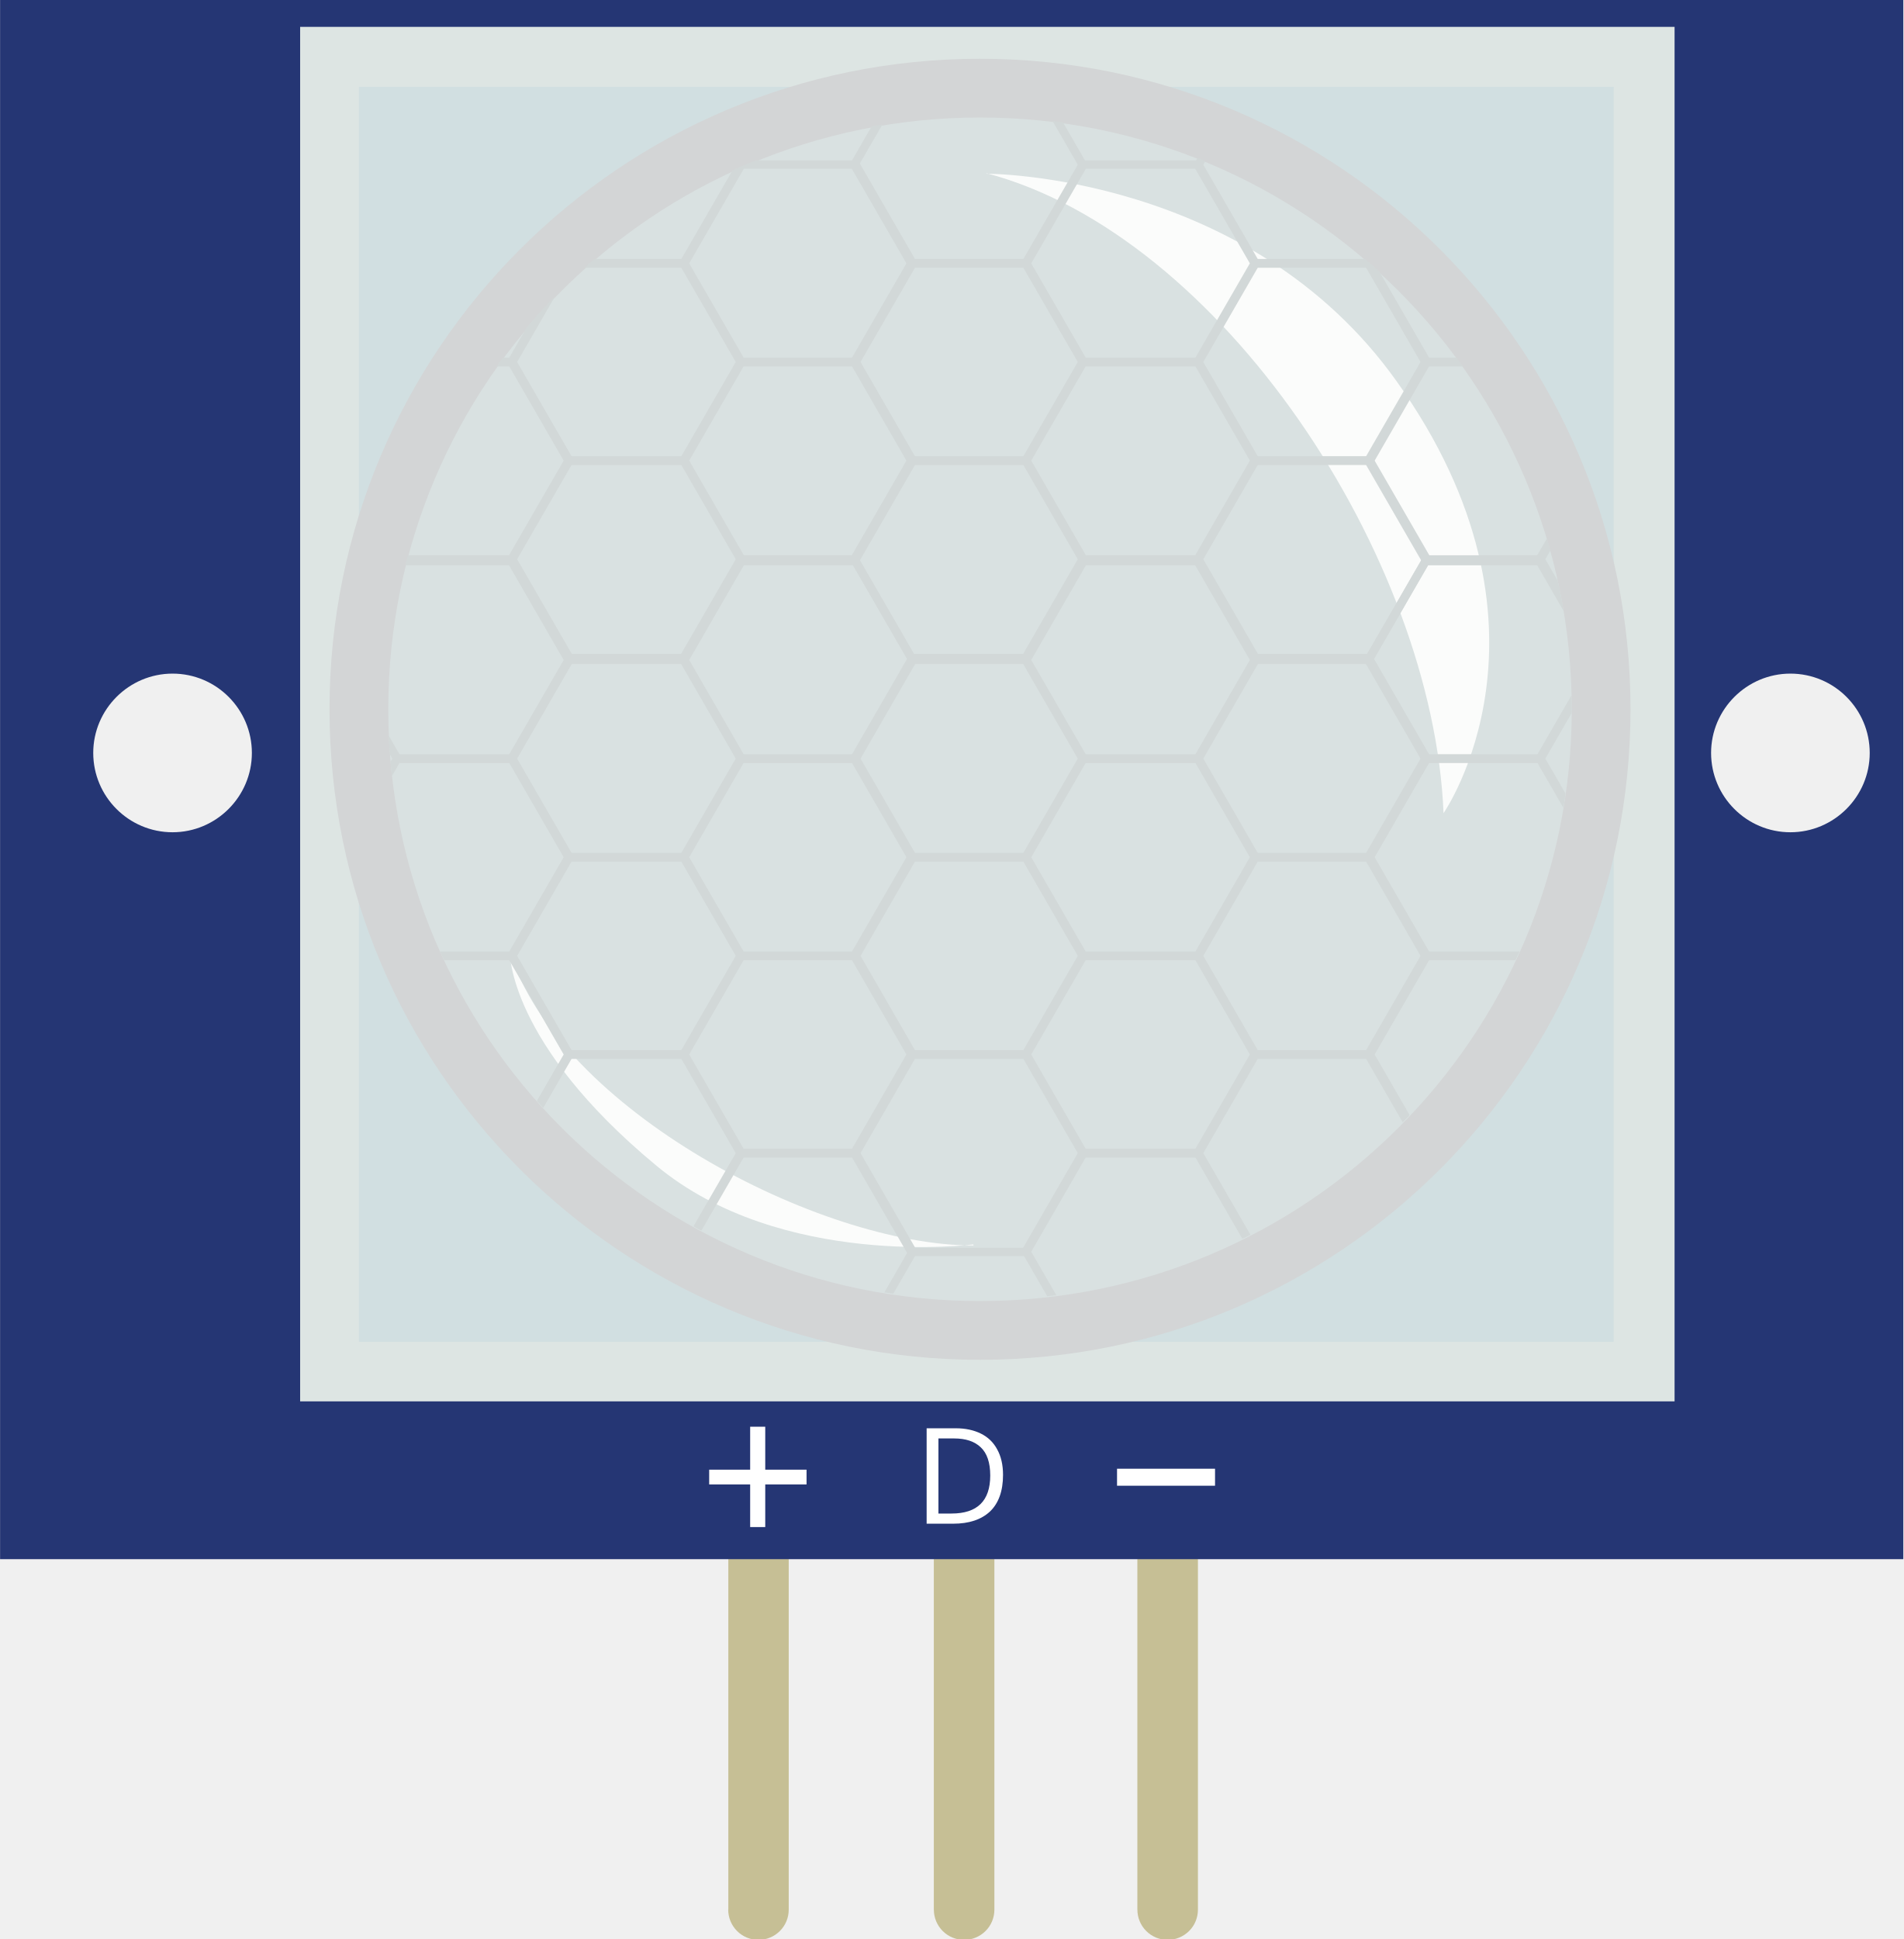
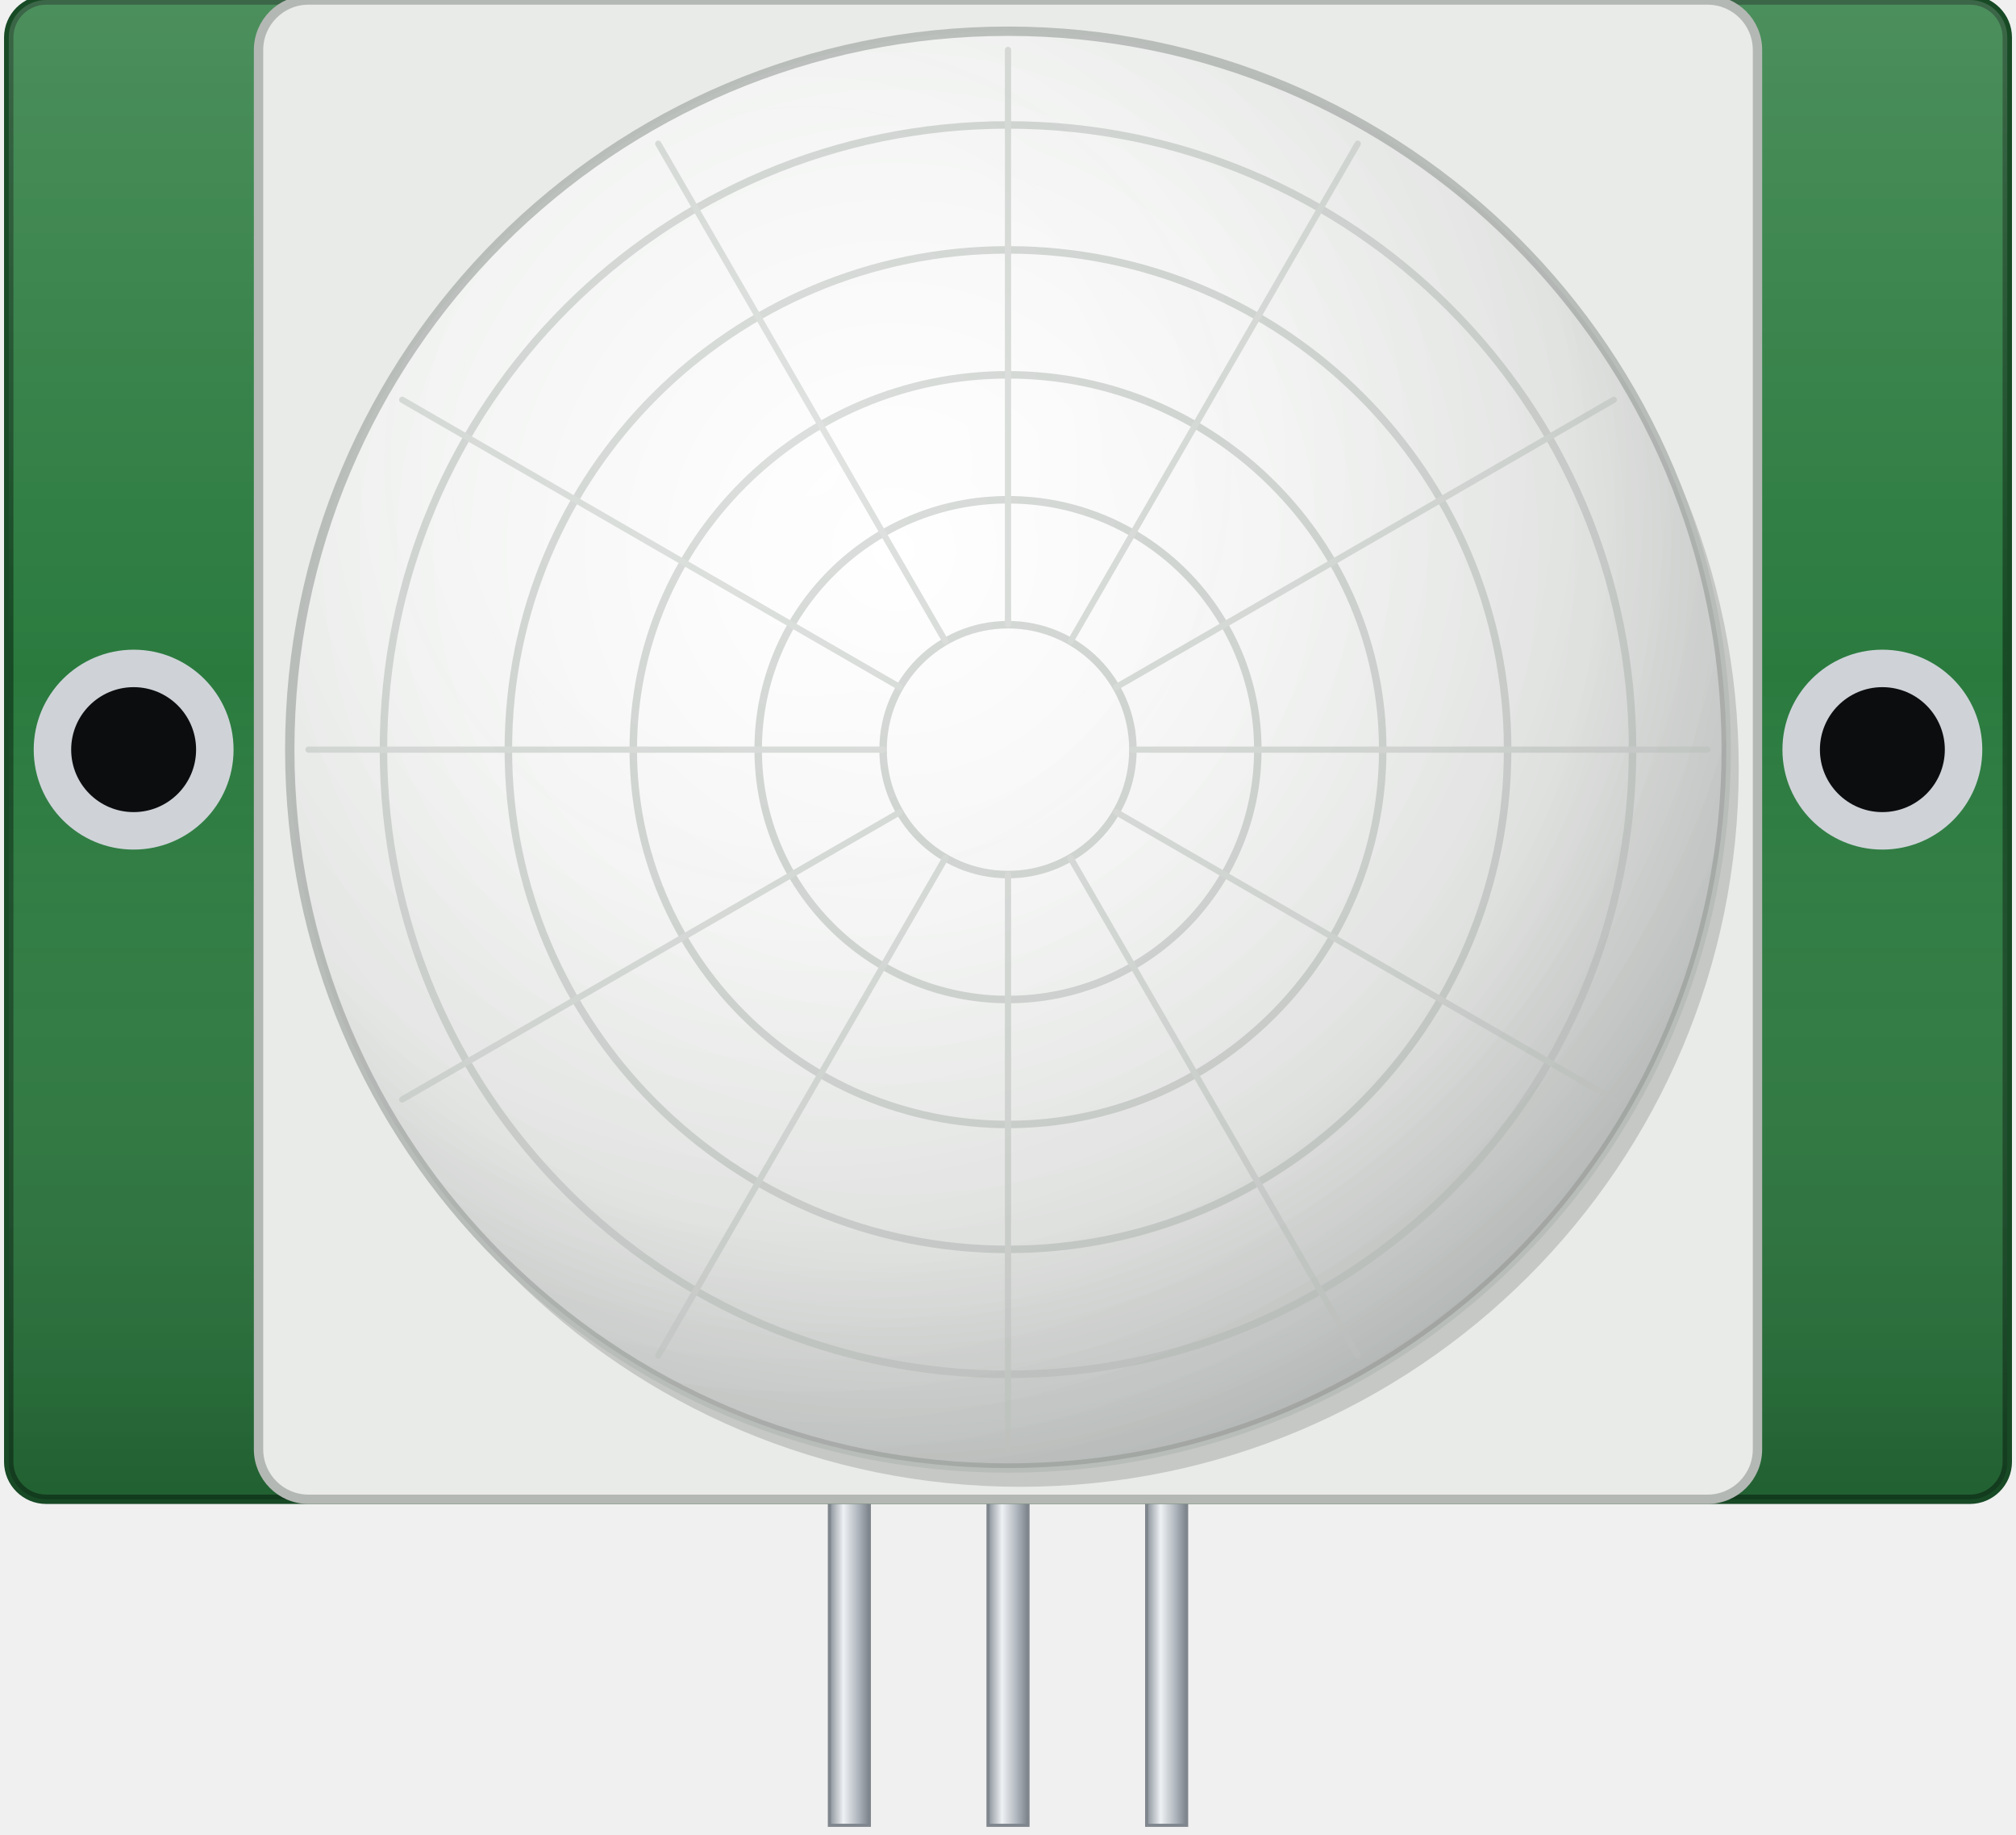
- <svg xmlns="http://www.w3.org/2000/svg" width="24mm" height="24.448mm" version="1.1" viewBox="0 0 90.7 92.4">
-   <g fill="#c6bf95">
-     <path d="m54.2 91c0 0.383 0.151 0.749 0.422 1.02 0.27 0.27 0.636 0.422 1.02 0.422h1e-3c0.382 0 0.748-0.152 1.02-0.422s0.422-0.636 0.422-1.02v-26.1c0-0.234-0.189-0.423-0.423-0.423h-2.04c-0.234 0-0.423 0.189-0.423 0.423v26.1z" />
-     <path d="m44.5 91c0 0.383 0.151 0.749 0.422 1.02 0.27 0.27 0.636 0.422 1.02 0.422h1e-3c0.382 0 0.748-0.152 1.02-0.422s0.422-0.636 0.422-1.02v-26.1c0-0.234-0.189-0.423-0.423-0.423h-2.04c-0.234 0-0.423 0.189-0.423 0.423v26.1z" />
-     <path d="m34.7 91c0 0.383 0.152 0.749 0.422 1.02s0.637 0.422 1.02 0.422 0.749-0.152 1.02-0.422 0.422-0.636 0.422-1.02v-26.1c0-0.234-0.19-0.423-0.424-0.423h-2.03c-0.234 0-0.424 0.189-0.424 0.423v26.1z" />
-   </g>
-   <path d="m90.7 0h-90.7v74.3h90.7zm-5.38 32.1c2.09 0 3.78 1.7 3.78 3.78s-1.7 3.78-3.78 3.78c-2.09 0-3.78-1.7-3.78-3.78s1.7-3.78 3.78-3.78zm-77.1 0c2.09 0 3.78 1.7 3.78 3.78s-1.7 3.78-3.78 3.78c-2.09 0-3.78-1.7-3.78-3.78s1.7-3.78 3.78-3.78z" fill="#253674" />
-   <rect x="14.3" y="1.28" width="65.5" height="65.5" fill="#dde5e3" />
-   <rect x="17.1" y="4.14" width="59.8" height="59.8" fill="#d1dfe1" />
-   <circle cx="46.7" cy="33.8" r="31" fill="#d3d5d6" />
-   <circle cx="46.7" cy="33.8" r="28.2" fill="#d9e1e1" />
-   <clipPath id="a">
-     <circle cx="52.5" cy="39.2" r="28.2" />
-   </clipPath>
-   <g transform="translate(-5.81 -5.45)" clip-path="url(#a)" fill="#fbfcfb">
-     <path d="m52.8 13.7c11.2 2.94 21.3 18.3 21.8 30.5 0 0 6.16-8.84-2.25-20.6-7.05-9.89-19.5-9.87-19.5-9.87z" />
-     <path d="m52.2 64.8c-7.37 0.013-19.8-6.53-22.1-14 0 0-0.102 4.33 6.99 10.2 5.95 4.94 15.1 3.75 15.1 3.75z" />
-     <g fill="none" stroke="#d2d8d8" stroke-width=".4px">
-       <path d="m32.9 18-2.72 4.71h-5.44l-2.72-4.71 2.72-4.71h5.44z" />
-       <path d="m32.9 27.4-2.72 4.71h-5.44l-2.72-4.71 2.72-4.71h5.44z" />
-       <path d="m32.9 36.9-2.72 4.71h-5.44l-2.72-4.71 2.72-4.71h5.44z" />
-       <path d="m32.9 46.3-2.72 4.71h-5.44l-2.72-4.71 2.72-4.71h5.44z" />
-       <path d="m32.9 55.7-2.72 4.71h-5.44l-2.72-4.71 2.72-4.71h5.44z" />
-       <path d="m32.9 65.1-2.72 4.71h-5.44l-2.72-4.71 2.72-4.71h5.44z" />
-       <path d="m41.1 13.3-2.72 4.71h-5.44l-2.72-4.71 2.72-4.71h5.44z" />
-       <path d="m41.1 22.7-2.72 4.71h-5.44l-2.72-4.71 2.72-4.71h5.44z" />
-       <path d="m41.1 32.1-2.72 4.71h-5.44l-2.72-4.71 2.72-4.71h5.44z" />
-       <path d="m41.1 41.6-2.72 4.71h-5.44l-2.72-4.71 2.72-4.71h5.44z" />
-       <path d="m41.1 51-2.72 4.71h-5.44l-2.72-4.71 2.72-4.71h5.44z" />
-       <path d="m41.1 60.4-2.72 4.71h-5.44l-2.72-4.71 2.72-4.71h5.44z" />
-       <path d="m49.3 18-2.72 4.71h-5.44l-2.72-4.71 2.72-4.71h5.44z" />
-       <path d="m49.3 27.4-2.72 4.71h-5.44l-2.72-4.71 2.72-4.71h5.44z" />
-       <path d="m49.3 36.9-2.72 4.71h-5.44l-2.72-4.71 2.72-4.71h5.44z" />
-       <path d="m49.3 46.3-2.72 4.71h-5.44l-2.72-4.71 2.72-4.71h5.44z" />
-       <path d="m49.3 55.7-2.72 4.71h-5.44l-2.72-4.71 2.72-4.71h5.44z" />
-       <path d="m49.3 65.1-2.72 4.71h-5.44l-2.72-4.71 2.72-4.71h5.44z" />
-       <path d="m57.4 13.3-2.72 4.71h-5.44l-2.72-4.71 2.72-4.71h5.44z" />
-       <path d="m57.4 22.7-2.72 4.71h-5.44l-2.72-4.71 2.72-4.71h5.44z" />
-       <path d="m57.4 32.1-2.72 4.71h-5.44l-2.72-4.71 2.72-4.71h5.44z" />
-       <path d="m57.4 41.6-2.72 4.71h-5.44l-2.72-4.71 2.72-4.71h5.44z" />
-       <path d="m57.4 51-2.72 4.71h-5.44l-2.72-4.71 2.72-4.71h5.44z" />
-       <path d="m57.4 60.4-2.72 4.71h-5.44l-2.72-4.71 2.72-4.71h5.44z" />
-       <path d="m65.6 18-2.72 4.71h-5.44l-2.72-4.71 2.72-4.71h5.44z" />
-       <path d="m65.6 27.4-2.72 4.71h-5.44l-2.72-4.71 2.72-4.71h5.44z" />
-       <path d="m65.6 36.9-2.72 4.71h-5.44l-2.72-4.71 2.72-4.71h5.44z" />
-       <path d="m65.6 46.3-2.72 4.71h-5.44l-2.72-4.71 2.72-4.71h5.44z" />
-       <path d="m65.6 55.7-2.72 4.71h-5.44l-2.72-4.71 2.72-4.71h5.44z" />
-       <path d="m65.6 65.1-2.72 4.71h-5.44l-2.72-4.71 2.72-4.71h5.44z" />
-       <path d="m73.8 13.3-2.72 4.71h-5.44l-2.72-4.71 2.72-4.71h5.44z" />
-       <path d="m73.8 22.7-2.72 4.71h-5.44l-2.72-4.71 2.72-4.71h5.44z" />
-       <path d="m73.8 32.1-2.72 4.71h-5.44l-2.72-4.71 2.72-4.71h5.44z" />
-       <path d="m73.8 41.6-2.72 4.71h-5.44l-2.72-4.71 2.72-4.71h5.44z" />
-       <path d="m73.8 51-2.72 4.71h-5.44l-2.72-4.71 2.72-4.71h5.44z" />
-       <path d="m73.8 60.4-2.72 4.71h-5.44l-2.72-4.71 2.72-4.71h5.44z" />
-       <path d="m81.9 18-2.72 4.71h-5.44l-2.72-4.71 2.72-4.71h5.44z" />
-       <path d="m81.9 27.4-2.72 4.71h-5.44l-2.72-4.71 2.72-4.71h5.44z" />
-       <path d="m81.9 36.9-2.72 4.71h-5.44l-2.72-4.71 2.72-4.71h5.44z" />
-       <path d="m81.9 46.3-2.72 4.71h-5.44l-2.72-4.71 2.72-4.71h5.44z" />
-       <path d="m81.9 55.7-2.72 4.71h-5.44l-2.72-4.71 2.72-4.71h5.44z" />
-       <path d="m81.9 65.1-2.72 4.71h-5.44l-2.72-4.71 2.72-4.71h5.44z" />
-       <path d="m90.1 13.3-2.72 4.71h-5.44l-2.72-4.71 2.72-4.71h5.44z" />
-       <path d="m90.1 22.7-2.72 4.71h-5.44l-2.72-4.71 2.72-4.71h5.44z" />
-       <path d="m90.1 32.1-2.72 4.71h-5.44l-2.72-4.71 2.72-4.71h5.44z" />
-       <path d="m90.1 41.6-2.72 4.71h-5.44l-2.72-4.71 2.72-4.71h5.44z" />
-       <path d="m90.1 51-2.72 4.71h-5.44l-2.72-4.71 2.72-4.71h5.44z" />
-       <path d="m90.1 60.4-2.72 4.71h-5.44l-2.72-4.71 2.72-4.71h5.44z" />
-     </g>
-   </g>
-   <text fill="#ffffff" font-family="sans-serif">
-     <tspan x="33.293" y="73.864" font-size="9.88px">+</tspan>
-     <tspan x="43.531" y="72.609" font-size="6.38px">D</tspan>
-   </text>
-   <path d="m57.9 70.8h-4.67v-0.81h4.67z" fill="#fff" />
+ <svg xmlns="http://www.w3.org/2000/svg" version="1.1" width="122px" height="111px" viewBox="0 0 122 111">
+   <defs>
+     <linearGradient id="luz" x1="0" y1="0" x2="0" y2="1">
+       <stop offset="0" stop-color="#ffffff" stop-opacity="0.16" />
+       <stop offset="0.45" stop-color="#ffffff" stop-opacity="0" />
+       <stop offset="1" stop-color="#000000" stop-opacity="0.22" />
+     </linearGradient>
+     <linearGradient id="metal" x1="0" y1="0" x2="0" y2="1">
+       <stop offset="0" stop-color="#f4f6f8" />
+       <stop offset="0.5" stop-color="#b9bfc6" />
+       <stop offset="1" stop-color="#868d95" />
+     </linearGradient>
+     <linearGradient id="metal-h" x1="0" y1="0" x2="1" y2="0">
+       <stop offset="0" stop-color="#8a9199" />
+       <stop offset="0.35" stop-color="#eef1f4" />
+       <stop offset="0.7" stop-color="#b3b9c0" />
+       <stop offset="1" stop-color="#7c838b" />
+     </linearGradient>
+     <radialGradient id="lata" cx="0.4" cy="0.38" r="0.66">
+       <stop offset="0" stop-color="#f6f8fa" />
+       <stop offset="0.6" stop-color="#c3c9cf" />
+       <stop offset="1" stop-color="#8c939b" />
+     </radialGradient>
+     <linearGradient id="plastico" x1="0" y1="0" x2="0" y2="1">
+       <stop offset="0" stop-color="#3a3c40" />
+       <stop offset="1" stop-color="#16171a" />
+     </linearGradient>
+     <linearGradient id="ouro" x1="0" y1="0" x2="0" y2="1">
+       <stop offset="0" stop-color="#f4dc8c" />
+       <stop offset="1" stop-color="#b88a2c" />
+     </linearGradient>
+     <radialGradient id="cupula" cx="0.36" cy="0.3" r="0.78">
+       <stop offset="0" stop-color="#ffffff" stop-opacity="0.6" />
+       <stop offset="0.32" stop-color="#ffffff" stop-opacity="0.1" />
+       <stop offset="1" stop-color="#000000" stop-opacity="0.32" />
+     </radialGradient>
+     <radialGradient id="lente" cx="0.42" cy="0.36" r="0.7">
+       <stop offset="0" stop-color="#ffffff" />
+       <stop offset="0.7" stop-color="#eceeec" />
+       <stop offset="1" stop-color="#c9cdcb" />
+     </radialGradient>
+     <radialGradient id="tela-aco" cx="0.4" cy="0.35" r="0.75">
+       <stop offset="0" stop-color="#e4e8eb" />
+       <stop offset="0.75" stop-color="#a9b0b7" />
+       <stop offset="1" stop-color="#7f868e" />
+     </radialGradient>
+   </defs>
+   <rect x="50.191" y="86.929" width="2.419" height="23.504" fill="url(#metal-h)" stroke="#80868d" stroke-width="0.189" />
+   <rect x="59.791" y="86.929" width="2.419" height="23.504" fill="url(#metal-h)" stroke="#80868d" stroke-width="0.189" />
+   <rect x="69.391" y="86.929" width="2.419" height="23.504" fill="url(#metal-h)" stroke="#80868d" stroke-width="0.189" />
+   <rect x="0.528" y="0" width="120.945" height="90.709" rx="2.268" fill="#2a7a3e" stroke="#174a25" stroke-width="0.567" />
+   <rect x="0.528" y="0" width="120.945" height="90.709" rx="2.268" fill="url(#luz)" />
+   <circle cx="8.087" cy="45.354" r="6.047" fill="#cfd3d8" />
+   <circle cx="8.087" cy="45.354" r="3.78" fill="#0c0d0f" />
+   <circle cx="113.913" cy="45.354" r="6.047" fill="#cfd3d8" />
+   <circle cx="113.913" cy="45.354" r="3.78" fill="#0c0d0f" />
+   <rect x="15.646" y="0" width="90.709" height="90.709" rx="3.024" fill="#e9ebe8" stroke="#b4b8b4" stroke-width="0.567" />
+   <circle cx="61.756" cy="46.488" r="43.465" fill="#000000" fill-opacity="0.15" />
+   <circle cx="61" cy="45.354" r="43.465" fill="url(#lente)" stroke="#b9bdba" stroke-width="0.567" />
+   <circle cx="61" cy="45.354" r="7.559" fill="none" stroke="#cfd3d0" stroke-width="0.454" />
+   <circle cx="61" cy="45.354" r="15.118" fill="none" stroke="#cfd3d0" stroke-width="0.454" />
+   <circle cx="61" cy="45.354" r="22.677" fill="none" stroke="#cfd3d0" stroke-width="0.454" />
+   <circle cx="61" cy="45.354" r="30.236" fill="none" stroke="#cfd3d0" stroke-width="0.454" />
+   <circle cx="61" cy="45.354" r="37.795" fill="none" stroke="#cfd3d0" stroke-width="0.454" />
+   <path d="M68.559 45.354 L103.331 45.354" fill="none" stroke="#d4d8d5" stroke-width="0.378" stroke-linecap="round" />
+   <path d="M67.546 49.134 L97.659 66.52" fill="none" stroke="#d4d8d5" stroke-width="0.378" stroke-linecap="round" />
+   <path d="M64.78 51.901 L82.165 82.014" fill="none" stroke="#d4d8d5" stroke-width="0.378" stroke-linecap="round" />
+   <path d="M61 52.913 L61 87.685" fill="none" stroke="#d4d8d5" stroke-width="0.378" stroke-linecap="round" />
+   <path d="M57.22 51.901 L39.835 82.014" fill="none" stroke="#d4d8d5" stroke-width="0.378" stroke-linecap="round" />
+   <path d="M54.454 49.134 L24.341 66.52" fill="none" stroke="#d4d8d5" stroke-width="0.378" stroke-linecap="round" />
+   <path d="M53.441 45.354 L18.669 45.354" fill="none" stroke="#d4d8d5" stroke-width="0.378" stroke-linecap="round" />
+   <path d="M54.454 41.575 L24.341 24.189" fill="none" stroke="#d4d8d5" stroke-width="0.378" stroke-linecap="round" />
+   <path d="M57.22 38.808 L39.835 8.695" fill="none" stroke="#d4d8d5" stroke-width="0.378" stroke-linecap="round" />
+   <path d="M61 37.795 L61 3.024" fill="none" stroke="#d4d8d5" stroke-width="0.378" stroke-linecap="round" />
+   <path d="M64.78 38.808 L82.165 8.695" fill="none" stroke="#d4d8d5" stroke-width="0.378" stroke-linecap="round" />
+   <path d="M67.546 41.575 L97.659 24.189" fill="none" stroke="#d4d8d5" stroke-width="0.378" stroke-linecap="round" />
+   <circle cx="61" cy="45.354" r="43.465" fill="url(#cupula)" fill-opacity="0.45" />
</svg>
